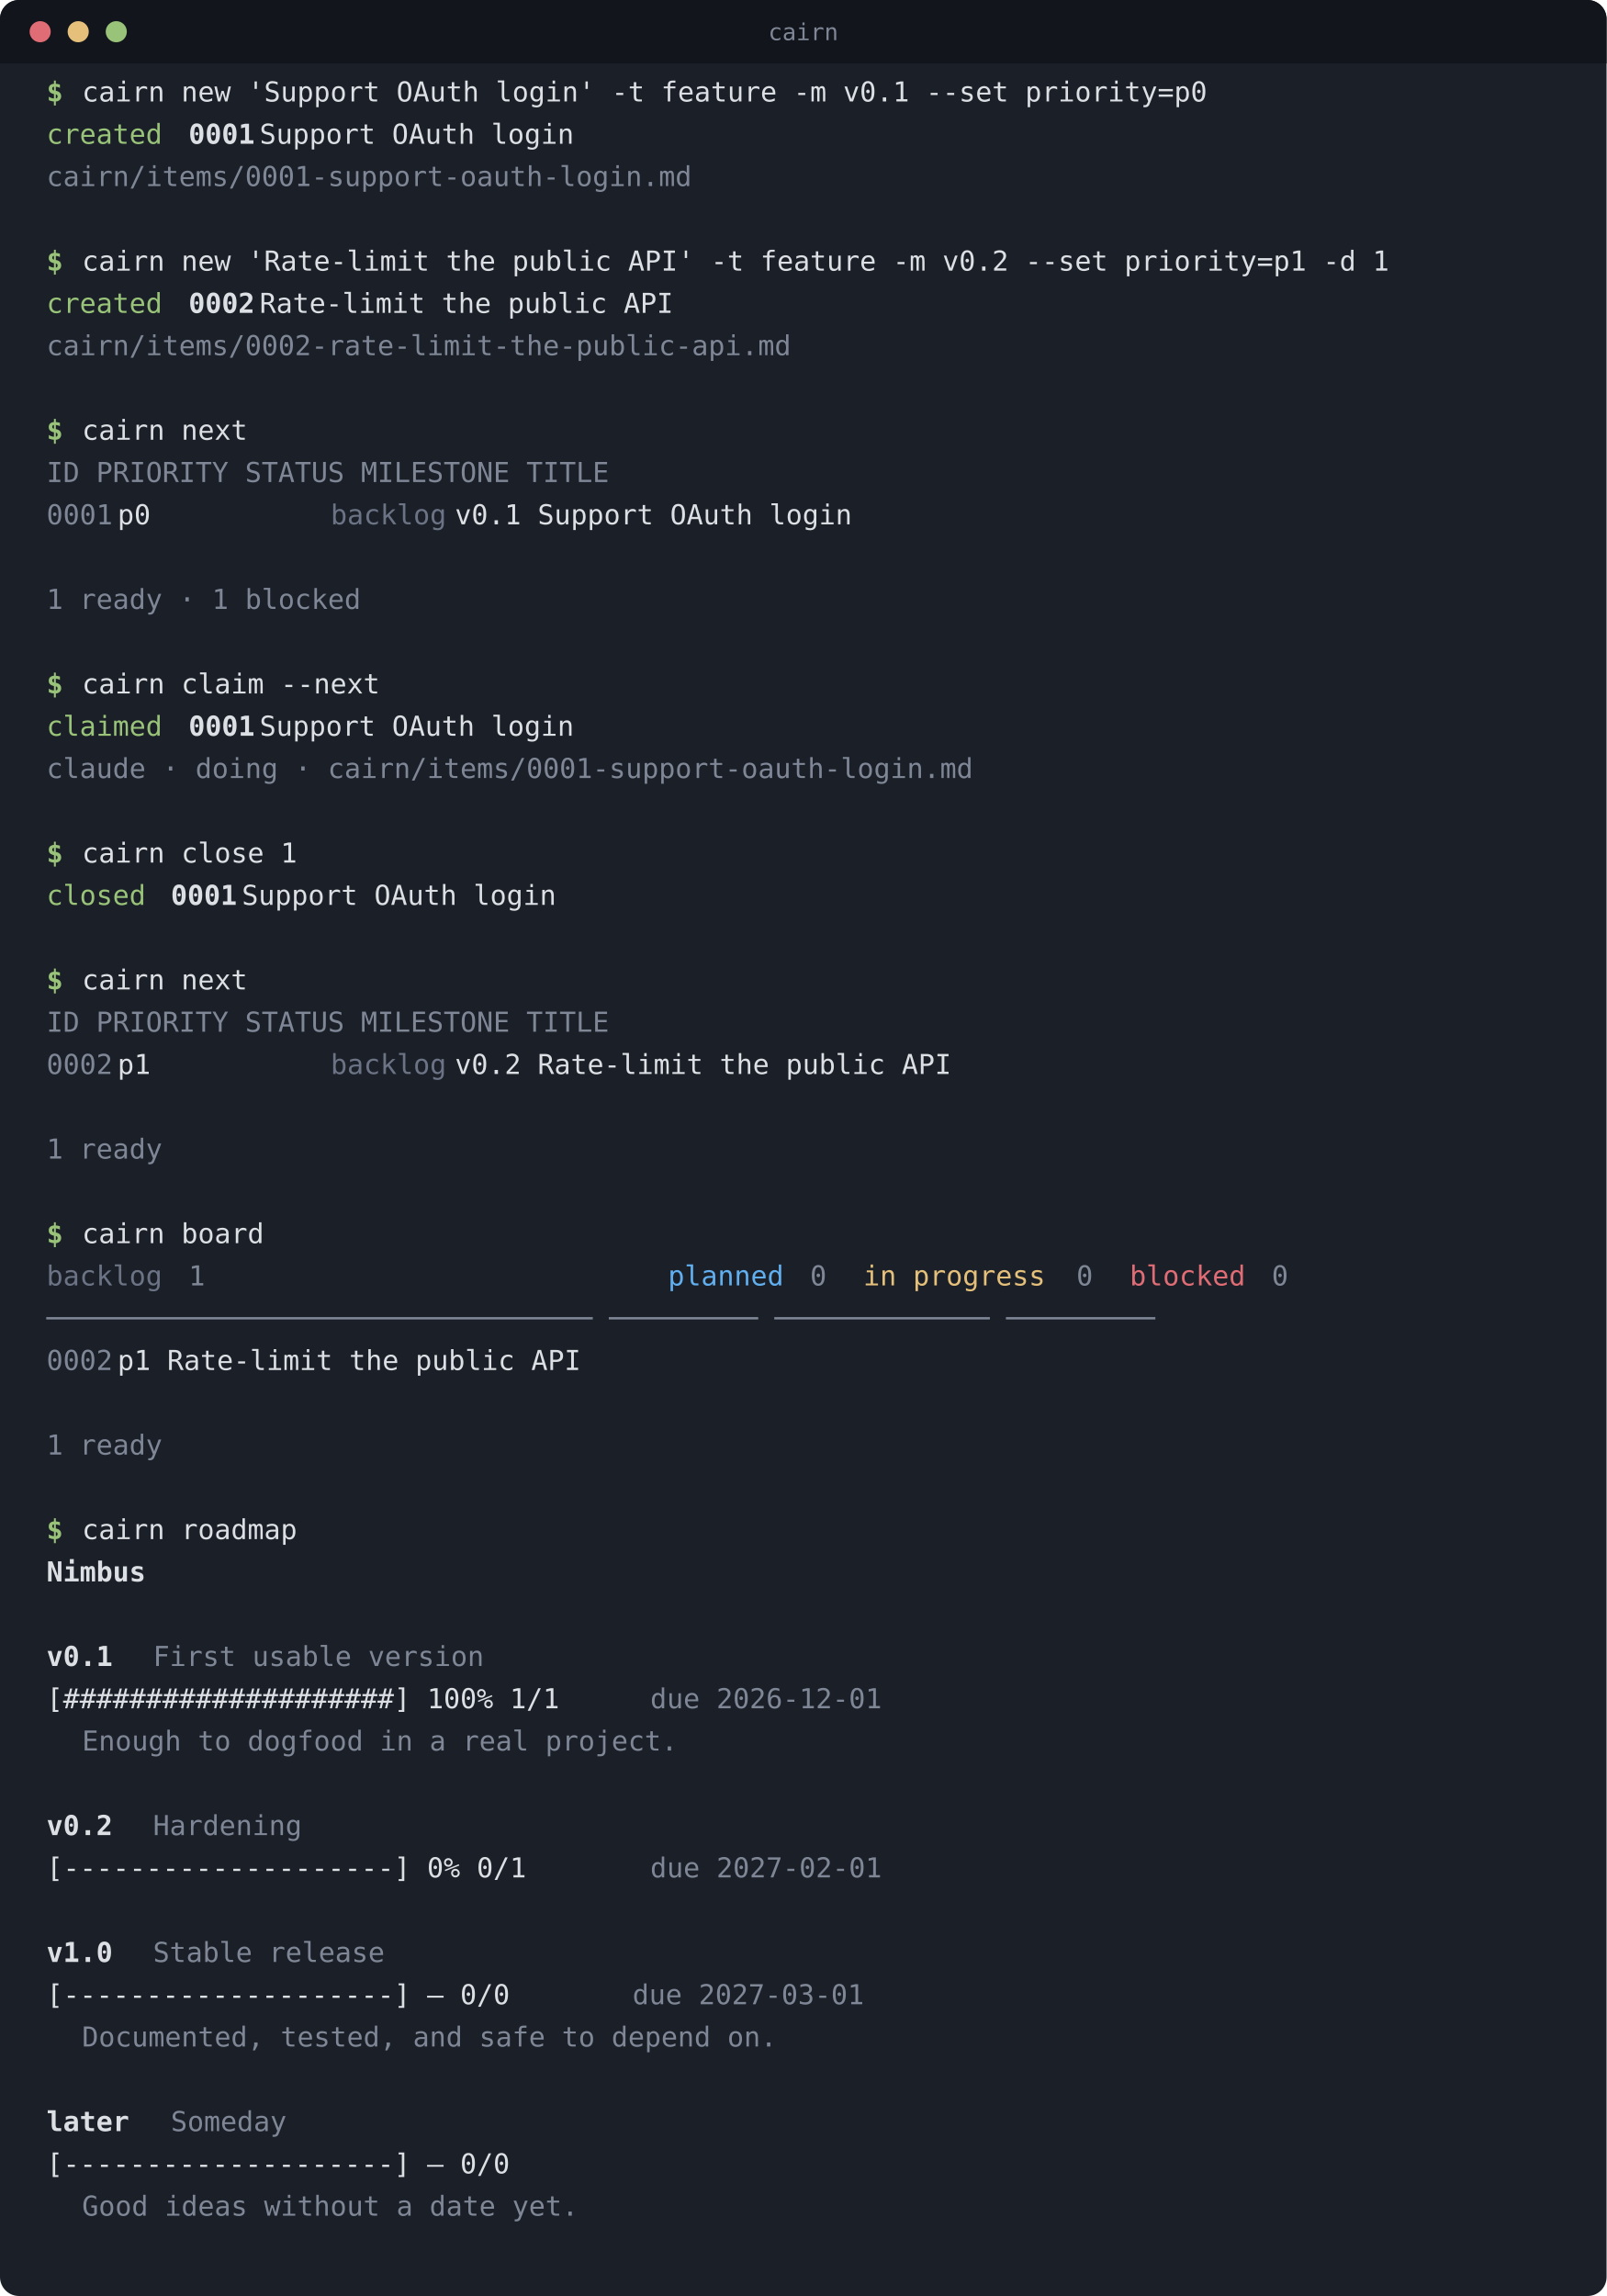
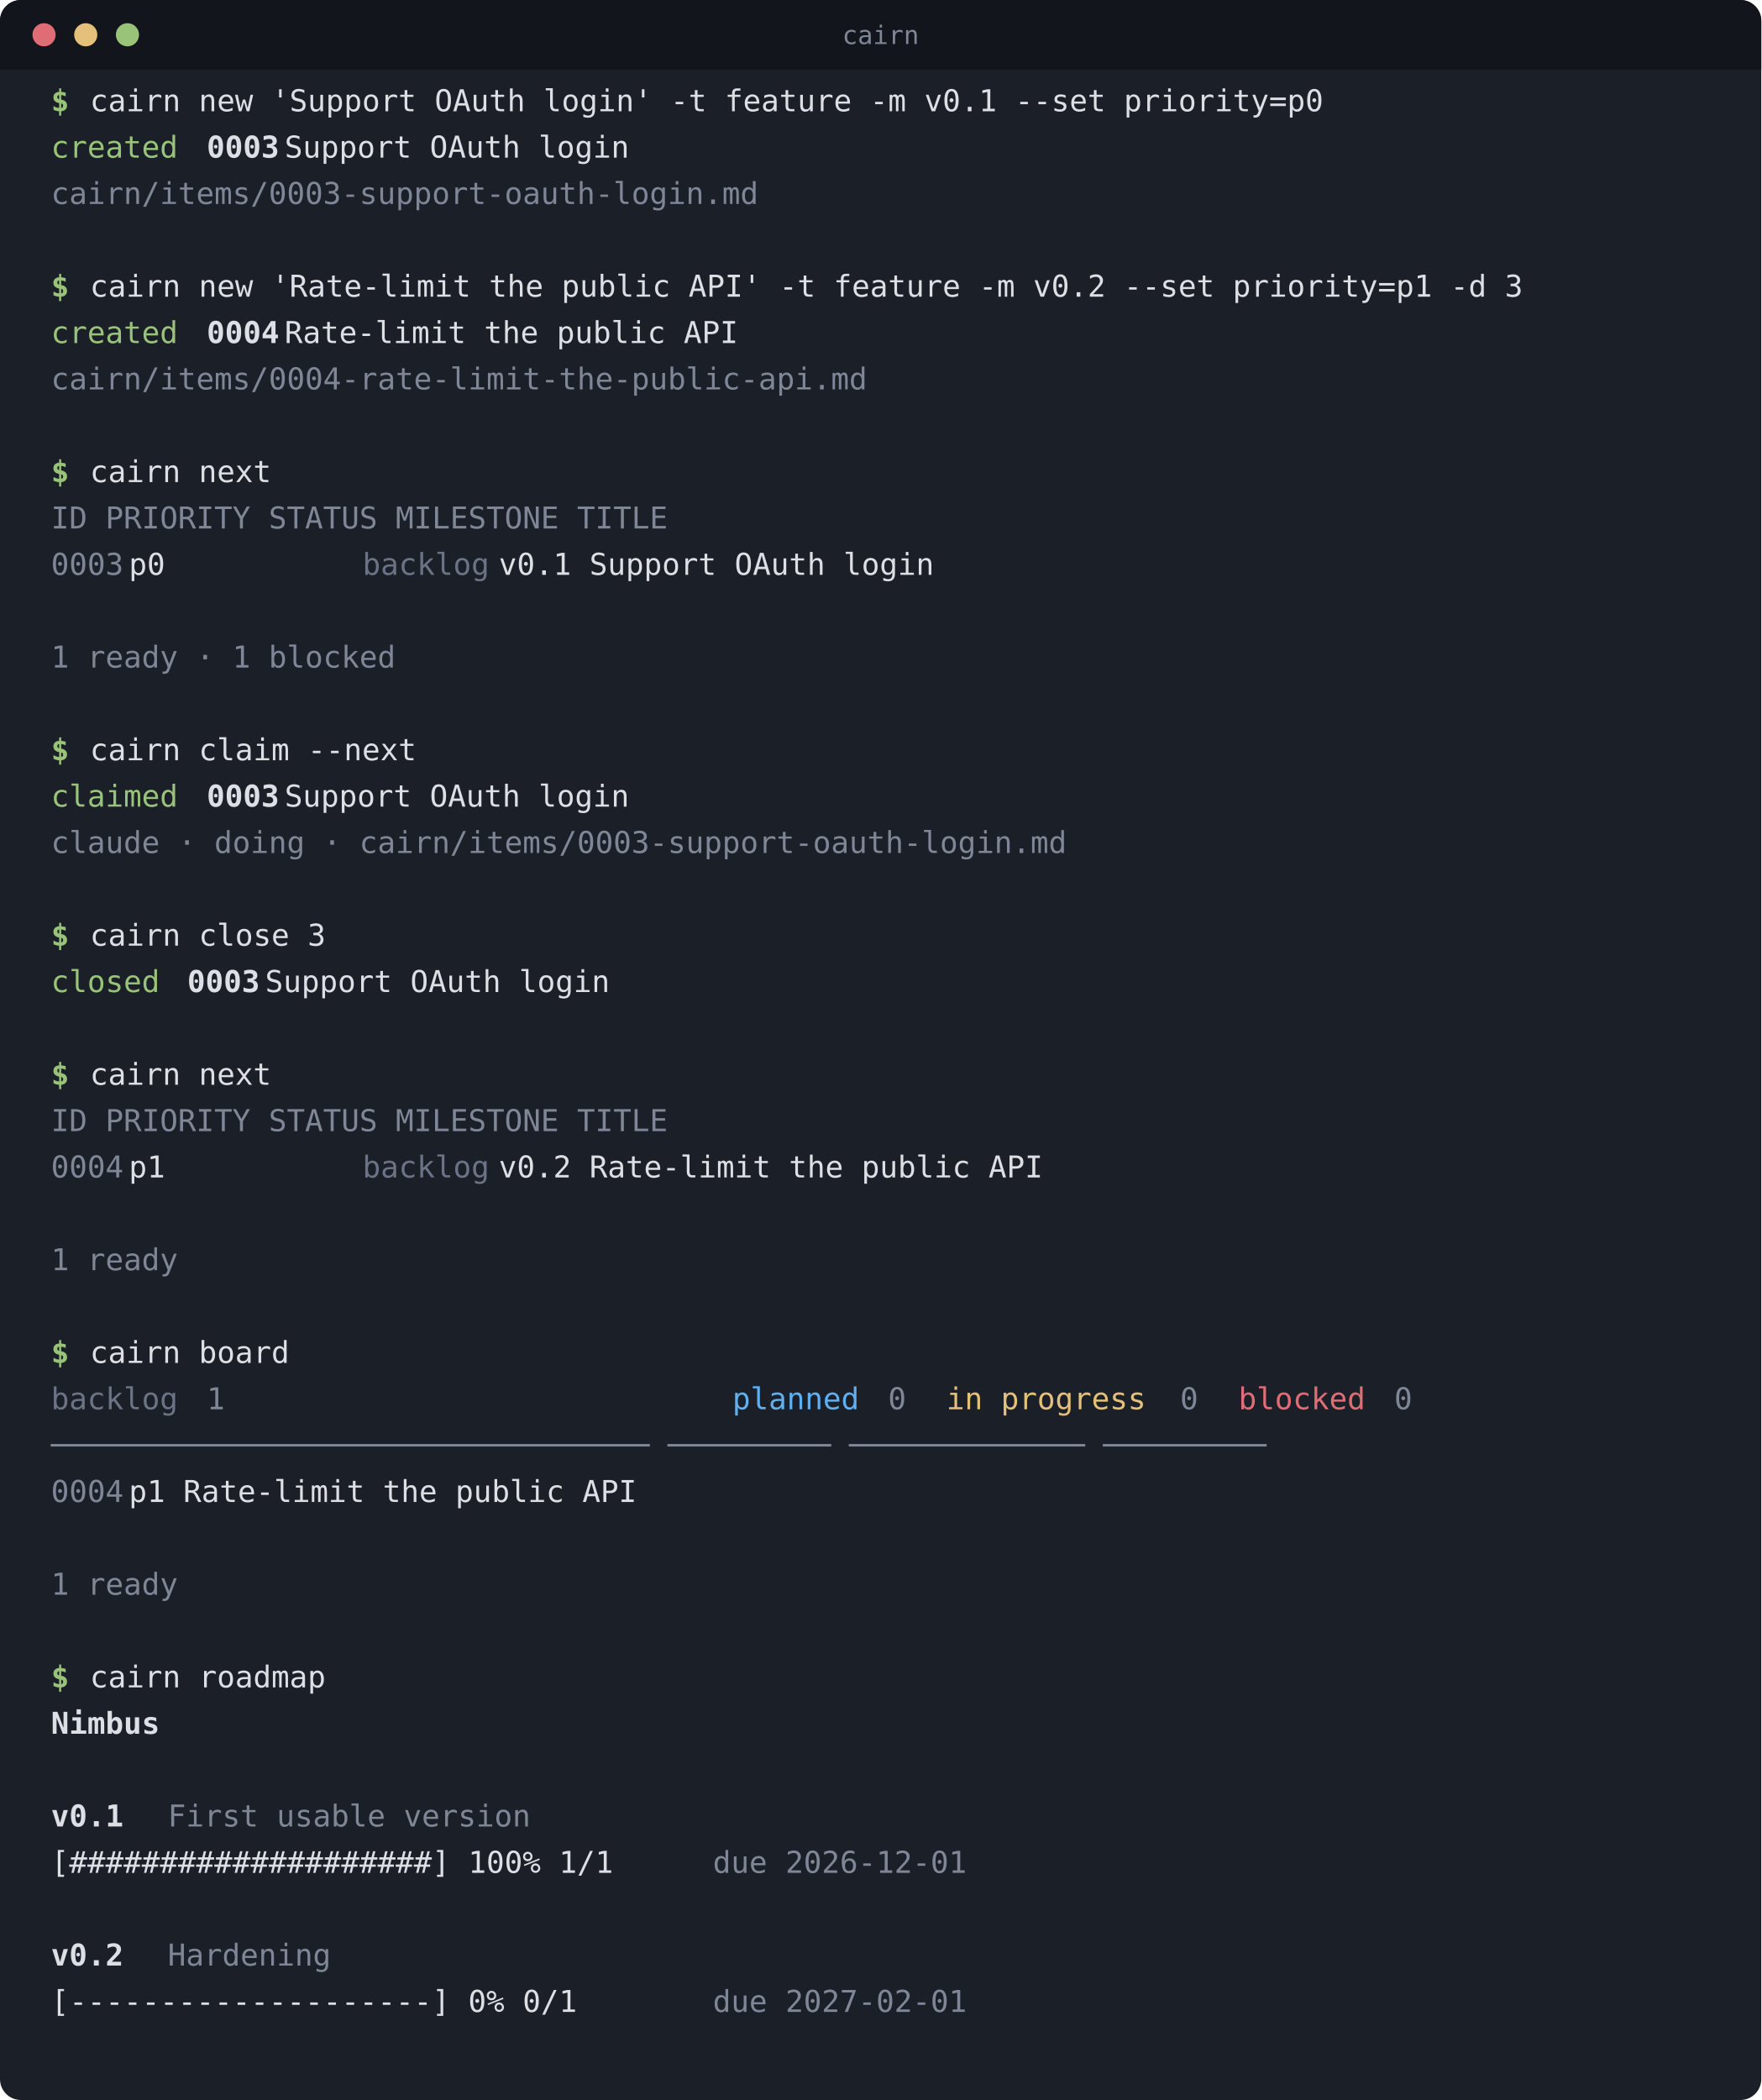
- <svg xmlns="http://www.w3.org/2000/svg" width="760" height="1086" viewBox="0 0 760 1086" font-family="ui-monospace, SFMono-Regular, Menlo, Consolas, monospace" font-size="13">
+ <svg xmlns="http://www.w3.org/2000/svg" width="760" height="906" viewBox="0 0 760 906" font-family="ui-monospace, SFMono-Regular, Menlo, Consolas, monospace" font-size="13">
  <defs>
    <clipPath id="r">
-       <rect x="0" y="0" width="760" height="1086" rx="9" />
+       <rect x="0" y="0" width="760" height="906" rx="9" />
    </clipPath>
  </defs>
  <g clip-path="url(#r)">
-     <rect width="760" height="1086" fill="#1b1f27" />
+     <rect width="760" height="906" fill="#1b1f27" />
    <rect width="760" height="30" fill="#12151b" />
    <circle cx="19" cy="15" r="5" fill="#e06c75" />
    <circle cx="37" cy="15" r="5" fill="#e5c07b" />
    <circle cx="55" cy="15" r="5" fill="#98c379" />
    <text x="380" y="19" fill="#7f8797" text-anchor="middle" font-size="11">cairn</text>
    <text x="22.0" y="48.0" fill="#98c379" font-weight="600">$</text>
    <text x="38.8" y="48.0" fill="#dcdfe4">cairn new 'Support OAuth login' -t feature -m v0.1 --set priority=p0</text>
    <text y="68.0">
      <tspan x="22.0" fill="#98c379">created</tspan>
      <tspan x="80.8" fill="#dcdfe4"> </tspan>
-       <tspan x="89.2" fill="#dcdfe4" font-weight="600">0001</tspan>
+       <tspan x="89.2" fill="#dcdfe4" font-weight="600">0003</tspan>
      <tspan x="122.8" fill="#dcdfe4">  Support OAuth login</tspan>
    </text>
    <text y="88.0">
-       <tspan x="22.0" fill="#7f8797">cairn/items/0001-support-oauth-login.md</tspan>
+       <tspan x="22.0" fill="#7f8797">cairn/items/0003-support-oauth-login.md</tspan>
    </text>
    <text x="22.0" y="128.0" fill="#98c379" font-weight="600">$</text>
-     <text x="38.8" y="128.0" fill="#dcdfe4">cairn new 'Rate-limit the public API' -t feature -m v0.2 --set priority=p1 -d 1</text>
+     <text x="38.8" y="128.0" fill="#dcdfe4">cairn new 'Rate-limit the public API' -t feature -m v0.2 --set priority=p1 -d 3</text>
    <text y="148.0">
      <tspan x="22.0" fill="#98c379">created</tspan>
      <tspan x="80.8" fill="#dcdfe4"> </tspan>
-       <tspan x="89.2" fill="#dcdfe4" font-weight="600">0002</tspan>
+       <tspan x="89.2" fill="#dcdfe4" font-weight="600">0004</tspan>
      <tspan x="122.8" fill="#dcdfe4">  Rate-limit the public API</tspan>
    </text>
    <text y="168.0">
-       <tspan x="22.0" fill="#7f8797">cairn/items/0002-rate-limit-the-public-api.md</tspan>
+       <tspan x="22.0" fill="#7f8797">cairn/items/0004-rate-limit-the-public-api.md</tspan>
    </text>
    <text x="22.0" y="208.0" fill="#98c379" font-weight="600">$</text>
    <text x="38.8" y="208.0" fill="#dcdfe4">cairn next</text>
    <text y="228.0">
      <tspan x="22.0" fill="#7f8797">ID    PRIORITY  STATUS   MILESTONE  TITLE</tspan>
    </text>
    <text y="248.0">
-       <tspan x="22.0" fill="#7f8797">0001</tspan>
+       <tspan x="22.0" fill="#7f8797">0003</tspan>
      <tspan x="55.6" fill="#dcdfe4">  p0        </tspan>
      <tspan x="156.4" fill="#6b7385">backlog</tspan>
      <tspan x="215.2" fill="#dcdfe4">  v0.1       Support OAuth login</tspan>
    </text>
    <text y="288.0">
      <tspan x="22.0" fill="#7f8797">1 ready · 1 blocked</tspan>
    </text>
    <text x="22.0" y="328.0" fill="#98c379" font-weight="600">$</text>
    <text x="38.8" y="328.0" fill="#dcdfe4">cairn claim --next</text>
    <text y="348.0">
      <tspan x="22.0" fill="#98c379">claimed</tspan>
      <tspan x="80.8" fill="#dcdfe4"> </tspan>
-       <tspan x="89.2" fill="#dcdfe4" font-weight="600">0001</tspan>
+       <tspan x="89.2" fill="#dcdfe4" font-weight="600">0003</tspan>
      <tspan x="122.8" fill="#dcdfe4">  Support OAuth login</tspan>
    </text>
    <text y="368.0">
-       <tspan x="22.0" fill="#7f8797">  claude · doing · cairn/items/0001-support-oauth-login.md</tspan>
+       <tspan x="22.0" fill="#7f8797">  claude · doing · cairn/items/0003-support-oauth-login.md</tspan>
    </text>
    <text x="22.0" y="408.0" fill="#98c379" font-weight="600">$</text>
-     <text x="38.8" y="408.0" fill="#dcdfe4">cairn close 1</text>
+     <text x="38.8" y="408.0" fill="#dcdfe4">cairn close 3</text>
    <text y="428.0">
      <tspan x="22.0" fill="#98c379">closed</tspan>
      <tspan x="72.4" fill="#dcdfe4"> </tspan>
-       <tspan x="80.8" fill="#dcdfe4" font-weight="600">0001</tspan>
+       <tspan x="80.8" fill="#dcdfe4" font-weight="600">0003</tspan>
      <tspan x="114.4" fill="#dcdfe4">  Support OAuth login</tspan>
    </text>
    <text x="22.0" y="468.0" fill="#98c379" font-weight="600">$</text>
    <text x="38.8" y="468.0" fill="#dcdfe4">cairn next</text>
    <text y="488.0">
      <tspan x="22.0" fill="#7f8797">ID    PRIORITY  STATUS   MILESTONE  TITLE</tspan>
    </text>
    <text y="508.0">
-       <tspan x="22.0" fill="#7f8797">0002</tspan>
+       <tspan x="22.0" fill="#7f8797">0004</tspan>
      <tspan x="55.6" fill="#dcdfe4">  p1        </tspan>
      <tspan x="156.4" fill="#6b7385">backlog</tspan>
      <tspan x="215.2" fill="#dcdfe4">  v0.2       Rate-limit the public API</tspan>
    </text>
    <text y="548.0">
      <tspan x="22.0" fill="#7f8797">1 ready</tspan>
    </text>
    <text x="22.0" y="588.0" fill="#98c379" font-weight="600">$</text>
    <text x="38.8" y="588.0" fill="#dcdfe4">cairn board</text>
    <text y="608.0">
      <tspan x="22.0" fill="#6b7385">backlog</tspan>
      <tspan x="80.8" fill="#dcdfe4"> </tspan>
      <tspan x="89.2" fill="#7f8797">1</tspan>
      <tspan x="97.6" fill="#dcdfe4">                          </tspan>
      <tspan x="316.0" fill="#61afef">planned</tspan>
      <tspan x="374.8" fill="#dcdfe4"> </tspan>
      <tspan x="383.2" fill="#7f8797">0</tspan>
      <tspan x="391.6" fill="#dcdfe4">  </tspan>
      <tspan x="408.4" fill="#e5c07b">in progress</tspan>
      <tspan x="500.8" fill="#dcdfe4"> </tspan>
      <tspan x="509.2" fill="#7f8797">0</tspan>
      <tspan x="517.6" fill="#dcdfe4">  </tspan>
      <tspan x="534.4" fill="#e06c75">blocked</tspan>
      <tspan x="593.2" fill="#dcdfe4"> </tspan>
      <tspan x="601.6" fill="#7f8797">0</tspan>
    </text>
    <text y="628.0">
      <tspan x="22.0" fill="#7f8797">─────────────────────────────────  ─────────  ─────────────  ─────────</tspan>
    </text>
    <text y="648.0">
-       <tspan x="22.0" fill="#7f8797">0002</tspan>
+       <tspan x="22.0" fill="#7f8797">0004</tspan>
      <tspan x="55.6" fill="#dcdfe4"> p1 Rate-limit the public API</tspan>
    </text>
    <text y="688.0">
      <tspan x="22.0" fill="#7f8797">1 ready</tspan>
    </text>
    <text x="22.0" y="728.0" fill="#98c379" font-weight="600">$</text>
    <text x="38.8" y="728.0" fill="#dcdfe4">cairn roadmap</text>
    <text y="748.0">
      <tspan x="22.0" fill="#dcdfe4" font-weight="600">Nimbus</tspan>
    </text>
    <text y="788.0">
      <tspan x="22.0" fill="#dcdfe4" font-weight="600">v0.1</tspan>
      <tspan x="55.6" fill="#dcdfe4">  </tspan>
      <tspan x="72.4" fill="#7f8797">First usable version</tspan>
    </text>
    <text y="808.0">
      <tspan x="22.0" fill="#dcdfe4">  [####################] 100%  1/1</tspan>
      <tspan x="307.6" fill="#7f8797">   due 2026-12-01</tspan>
    </text>
-     <text y="828.0">
-       <tspan x="22.0" fill="#dcdfe4">  </tspan>
-       <tspan x="38.8" fill="#7f8797">Enough to dogfood in a real project.</tspan>
-     </text>
-     <text y="868.0">
+     <text y="848.0">
      <tspan x="22.0" fill="#dcdfe4" font-weight="600">v0.2</tspan>
      <tspan x="55.6" fill="#dcdfe4">  </tspan>
      <tspan x="72.4" fill="#7f8797">Hardening</tspan>
    </text>
-     <text y="888.0">
+     <text y="868.0">
      <tspan x="22.0" fill="#dcdfe4">  [--------------------]   0%  0/1</tspan>
      <tspan x="307.6" fill="#7f8797">   due 2027-02-01</tspan>
    </text>
-     <text y="928.0">
-       <tspan x="22.0" fill="#dcdfe4" font-weight="600">v1.0</tspan>
-       <tspan x="55.6" fill="#dcdfe4">  </tspan>
-       <tspan x="72.4" fill="#7f8797">Stable release</tspan>
-     </text>
-     <text y="948.0">
-       <tspan x="22.0" fill="#dcdfe4">  [--------------------]   —  0/0</tspan>
-       <tspan x="299.2" fill="#7f8797">   due 2027-03-01</tspan>
-     </text>
-     <text y="968.0">
-       <tspan x="22.0" fill="#dcdfe4">  </tspan>
-       <tspan x="38.8" fill="#7f8797">Documented, tested, and safe to depend on.</tspan>
-     </text>
-     <text y="1008.0">
-       <tspan x="22.0" fill="#dcdfe4" font-weight="600">later</tspan>
-       <tspan x="64.0" fill="#dcdfe4">  </tspan>
-       <tspan x="80.8" fill="#7f8797">Someday</tspan>
-     </text>
-     <text y="1028.0">
-       <tspan x="22.0" fill="#dcdfe4">  [--------------------]   —  0/0</tspan>
-     </text>
-     <text y="1048.0">
-       <tspan x="22.0" fill="#dcdfe4">  </tspan>
-       <tspan x="38.8" fill="#7f8797">Good ideas without a date yet.</tspan>
-     </text>
  </g>
</svg>
